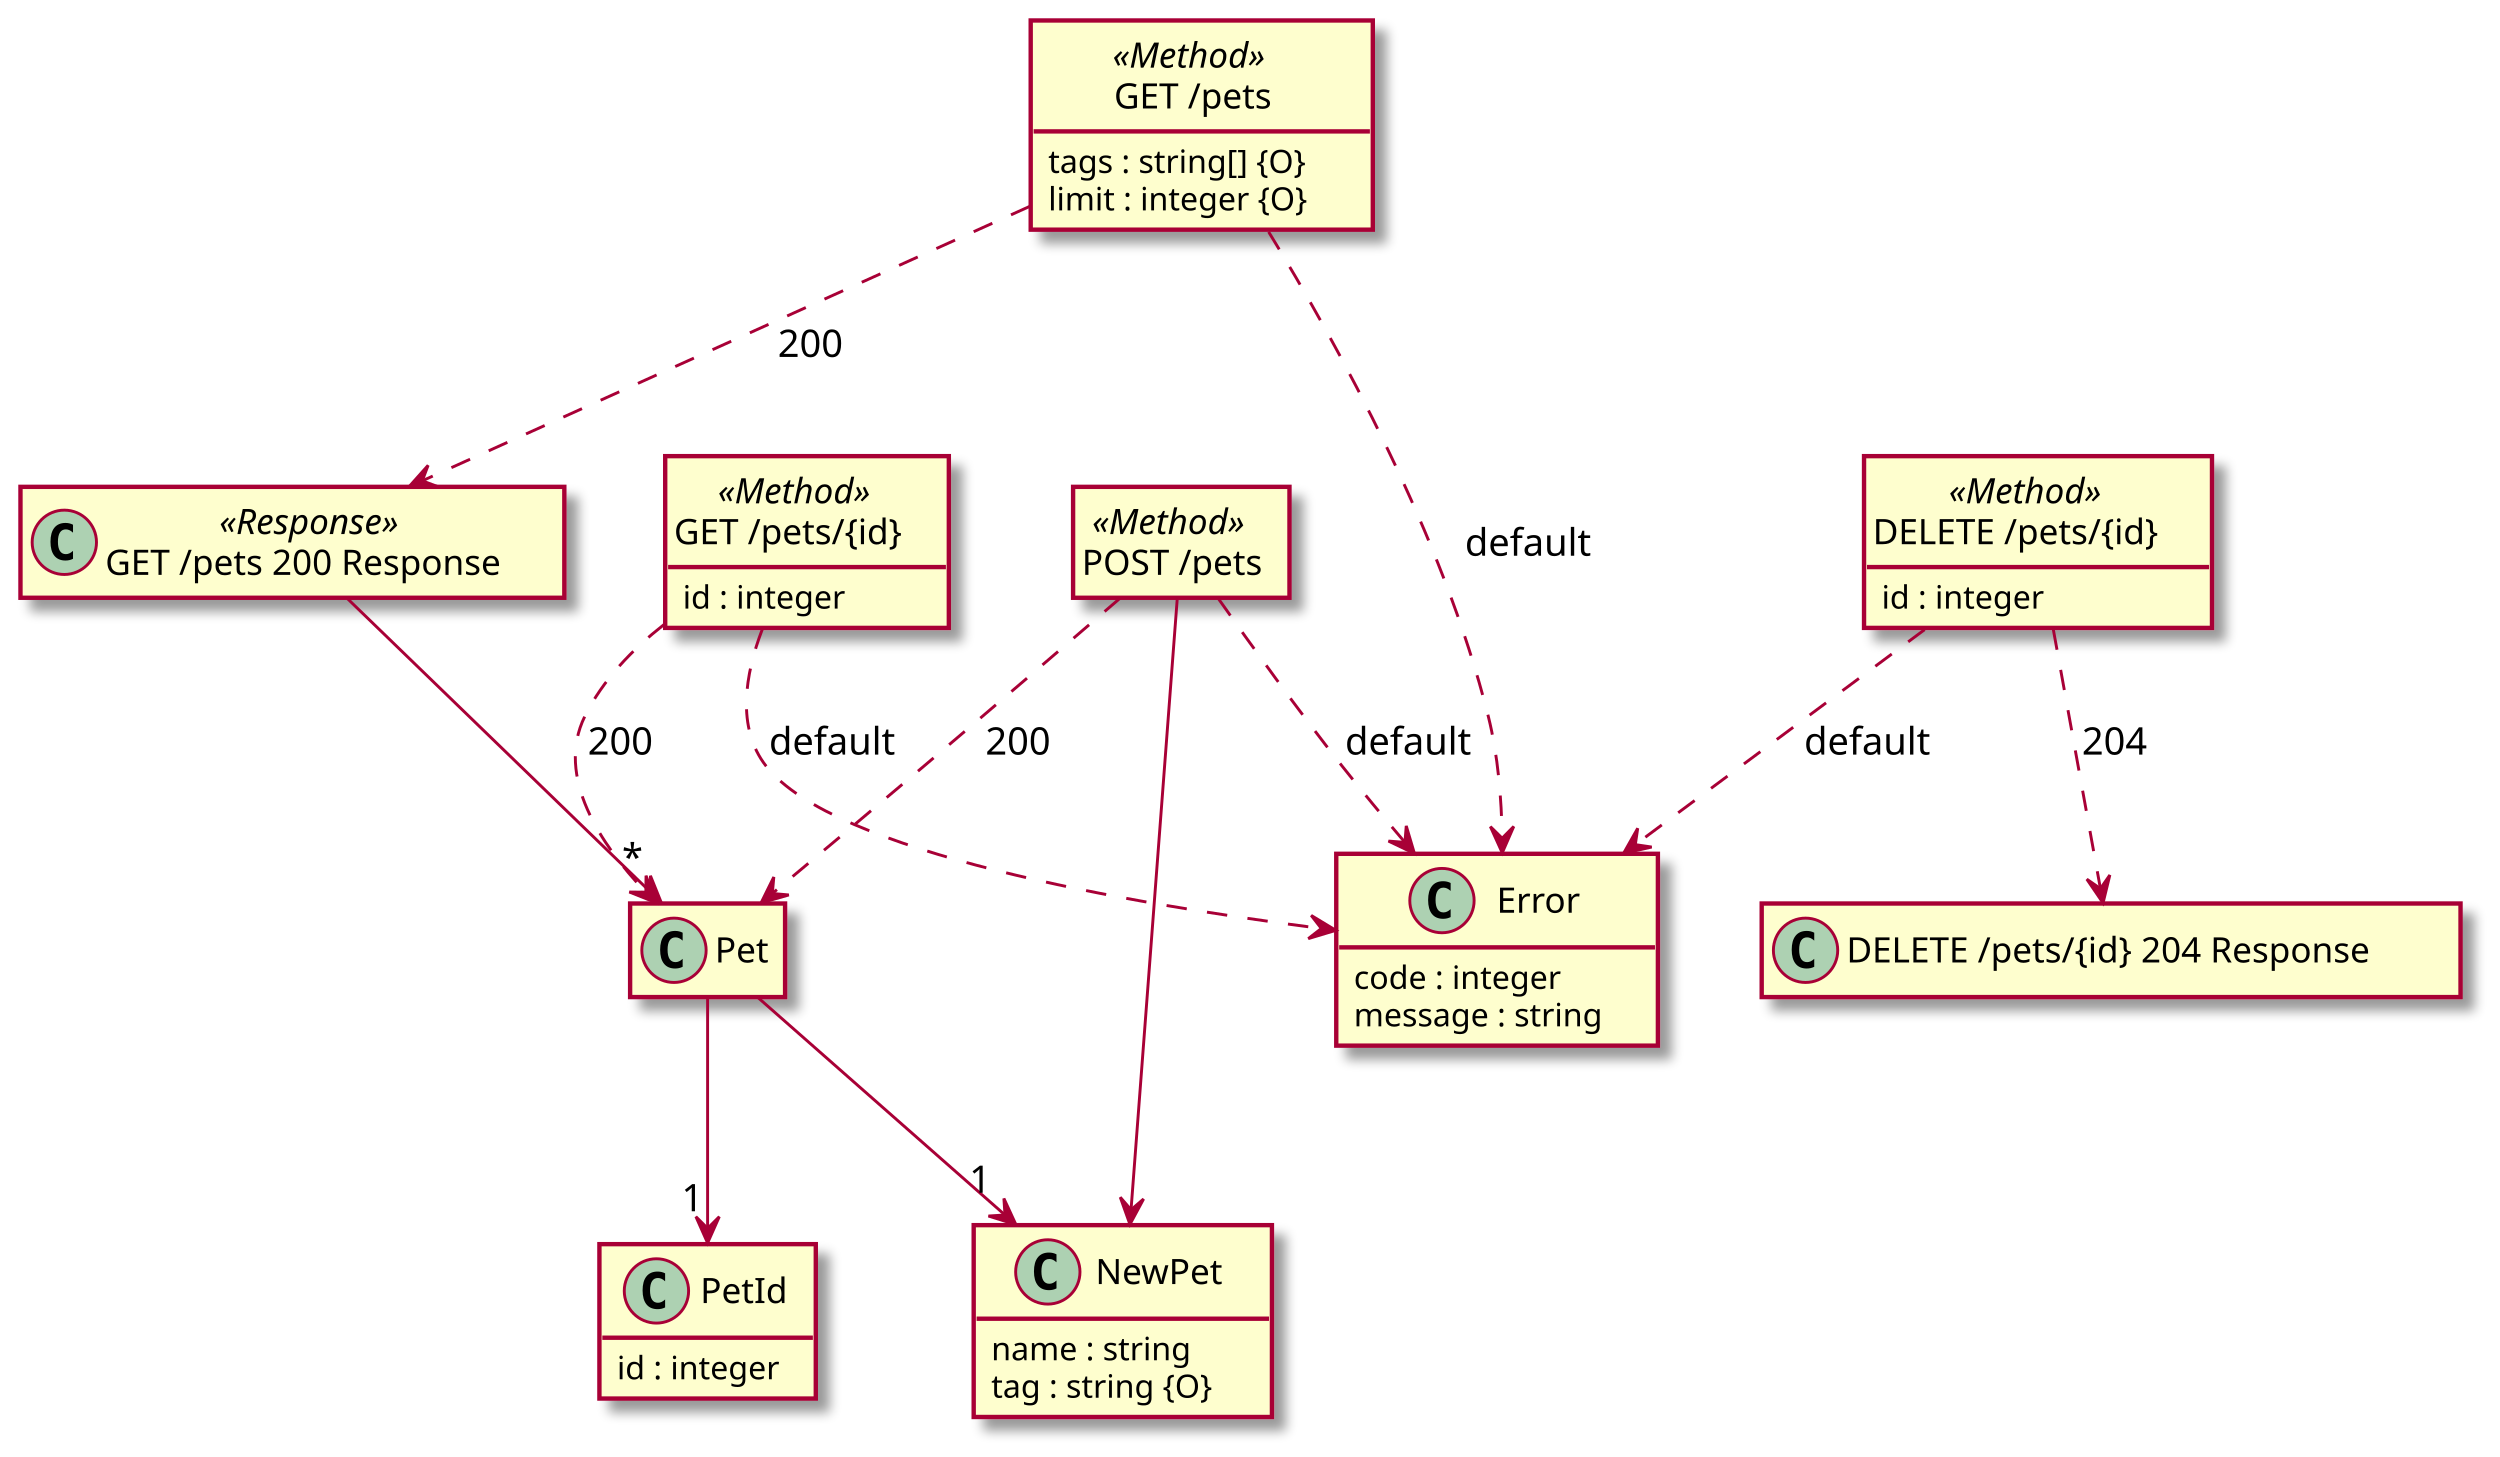
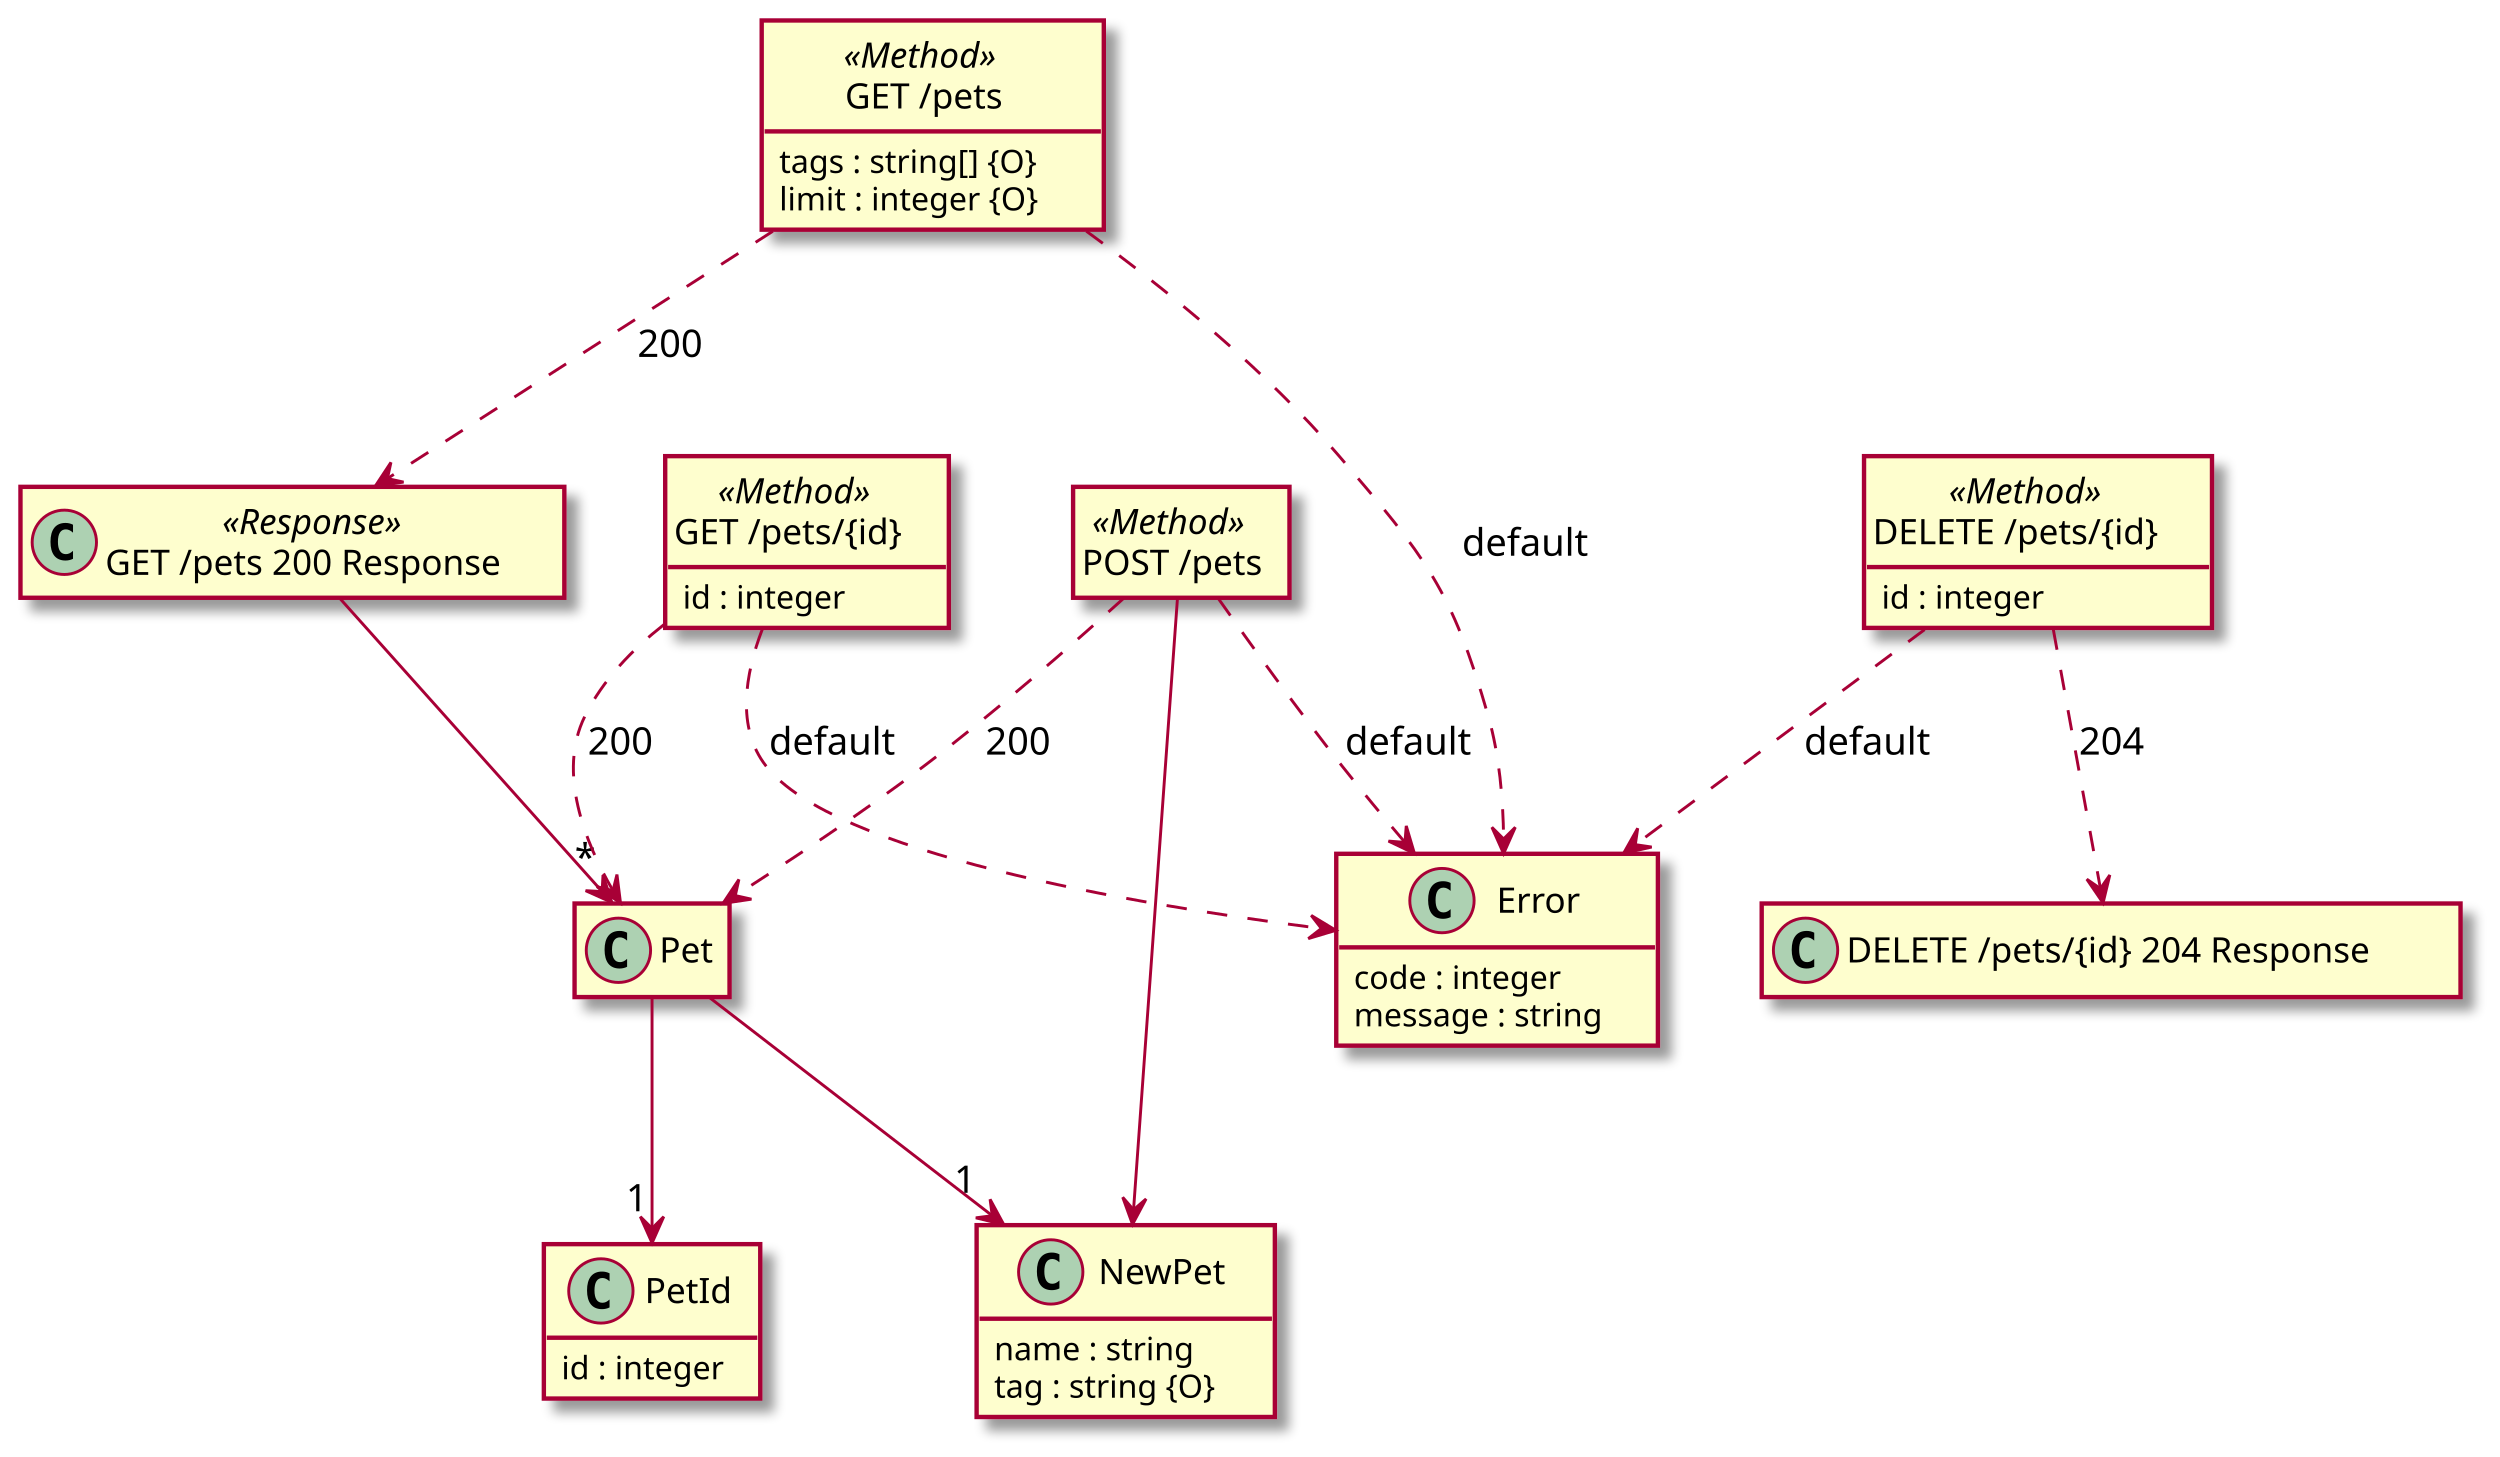
<svg xmlns="http://www.w3.org/2000/svg" contentScriptType="application/ecmascript" contentStyleType="text/css" height="498px" preserveAspectRatio="none" style="width:855px;height:498px;" version="1.1" viewBox="0 0 855 498" width="855px" zoomAndPan="magnify">
  <defs>
    <filter height="300%" id="f48s5w98cav3v" width="300%" x="-1" y="-1">
      <feGaussianBlur result="blurOut" stdDeviation="2.0" />
      <feColorMatrix in="blurOut" result="blurOut2" type="matrix" values="0 0 0 0 0 0 0 0 0 0 0 0 0 0 0 0 0 0 .4 0" />
      <feOffset dx="4.0" dy="4.0" in="blurOut2" result="blurOut3" />
      <feBlend in="SourceGraphic" in2="blurOut3" mode="normal" />
    </filter>
  </defs>
  <g>
-     <rect codeLine="6" fill="#FEFECE" filter="url(#f48s5w98cav3v)" height="32" id="Pet" style="stroke:#A80036;stroke-width:1.5;" width="53" x="215.5" y="309" />
-     <ellipse cx="230.5" cy="325" fill="#ADD1B2" rx="11" ry="11" style="stroke:#A80036;stroke-width:1.0;" />
-     <path d="M233.469,330.641 Q232.891,330.938 232.25,331.086 Q231.609,331.234 230.906,331.234 Q228.406,331.234 227.086,329.586 Q225.766,327.938 225.766,324.812 Q225.766,321.688 227.086,320.031 Q228.406,318.375 230.906,318.375 Q231.609,318.375 232.258,318.531 Q232.906,318.688 233.469,318.984 L233.469,321.703 Q232.844,321.125 232.25,320.852 Q231.656,320.578 231.031,320.578 Q229.688,320.578 229,321.648 Q228.312,322.719 228.312,324.812 Q228.312,326.906 229,327.977 Q229.688,329.047 231.031,329.047 Q231.656,329.047 232.25,328.773 Q232.844,328.5 233.469,327.922 L233.469,330.641 Z " fill="#000000" />
-     <text fill="#000000" font-family="sans-serif" font-size="12" lengthAdjust="spacing" textLength="21" x="244.5" y="329.154">Pet</text>
-     <rect codeLine="17" fill="#FEFECE" filter="url(#f48s5w98cav3v)" height="65.609" id="NewPet" style="stroke:#A80036;stroke-width:1.5;" width="102" x="333" y="419" />
-     <ellipse cx="358.35" cy="435" fill="#ADD1B2" rx="11" ry="11" style="stroke:#A80036;stroke-width:1.0;" />
-     <path d="M361.319,440.641 Q360.741,440.938 360.1,441.086 Q359.459,441.234 358.756,441.234 Q356.256,441.234 354.936,439.586 Q353.616,437.938 353.616,434.812 Q353.616,431.688 354.936,430.031 Q356.256,428.375 358.756,428.375 Q359.459,428.375 360.108,428.531 Q360.756,428.688 361.319,428.984 L361.319,431.703 Q360.694,431.125 360.1,430.852 Q359.506,430.578 358.881,430.578 Q357.538,430.578 356.85,431.648 Q356.163,432.719 356.163,434.812 Q356.163,436.906 356.85,437.977 Q357.538,439.047 358.881,439.047 Q359.506,439.047 360.1,438.773 Q360.694,438.5 361.319,437.922 L361.319,440.641 Z " fill="#000000" />
-     <text fill="#000000" font-family="sans-serif" font-size="12" lengthAdjust="spacing" textLength="47" x="374.65" y="439.154">NewPet</text>
-     <line style="stroke:#A80036;stroke-width:1.5;" x1="334" x2="434" y1="451" y2="451" />
-     <text fill="#000000" font-family="sans-serif" font-size="11" lengthAdjust="spacing" textLength="77" x="339" y="465.21">name : string</text>
-     <text fill="#000000" font-family="sans-serif" font-size="11" lengthAdjust="spacing" textLength="90" x="339" y="478.015">tag : string {O}</text>
-     <rect codeLine="13" fill="#FEFECE" filter="url(#f48s5w98cav3v)" height="52.805" id="PetId" style="stroke:#A80036;stroke-width:1.5;" width="74" x="205" y="425.5" />
-     <ellipse cx="224.5" cy="441.5" fill="#ADD1B2" rx="11" ry="11" style="stroke:#A80036;stroke-width:1.0;" />
-     <path d="M227.469,447.141 Q226.891,447.438 226.25,447.586 Q225.609,447.734 224.906,447.734 Q222.406,447.734 221.086,446.086 Q219.766,444.438 219.766,441.312 Q219.766,438.188 221.086,436.531 Q222.406,434.875 224.906,434.875 Q225.609,434.875 226.258,435.031 Q226.906,435.188 227.469,435.484 L227.469,438.203 Q226.844,437.625 226.25,437.352 Q225.656,437.078 225.031,437.078 Q223.688,437.078 223,438.148 Q222.312,439.219 222.312,441.312 Q222.312,443.406 223,444.477 Q223.688,445.547 225.031,445.547 Q225.656,445.547 226.25,445.273 Q226.844,445 227.469,444.422 L227.469,447.141 Z " fill="#000000" />
-     <text fill="#000000" font-family="sans-serif" font-size="12" lengthAdjust="spacing" textLength="32" x="239.5" y="445.654">PetId</text>
-     <line style="stroke:#A80036;stroke-width:1.5;" x1="206" x2="278" y1="457.5" y2="457.5" />
-     <text fill="#000000" font-family="sans-serif" font-size="11" lengthAdjust="spacing" textLength="62" x="211" y="471.71">id : integer</text>
+     <rect codeLine="6" fill="#FEFECE" filter="url(#f48s5w98cav3v)" height="32" id="Pet" style="stroke:#A80036;stroke-width:1.5;" width="53" x="196.5" y="309" />
+     <ellipse cx="211.5" cy="325" fill="#ADD1B2" rx="11" ry="11" style="stroke:#A80036;stroke-width:1.0;" />
+     <path d="M214.469,330.641 Q213.891,330.938 213.25,331.078 Q212.609,331.234 211.906,331.234 Q209.406,331.234 208.078,329.594 Q206.766,327.938 206.766,324.812 Q206.766,321.688 208.078,320.031 Q209.406,318.375 211.906,318.375 Q212.609,318.375 213.25,318.531 Q213.906,318.688 214.469,318.984 L214.469,321.703 Q213.844,321.125 213.25,320.859 Q212.656,320.578 212.031,320.578 Q210.688,320.578 210,321.656 Q209.312,322.719 209.312,324.812 Q209.312,326.906 210,327.984 Q210.688,329.047 212.031,329.047 Q212.656,329.047 213.25,328.781 Q213.844,328.5 214.469,327.922 L214.469,330.641 Z " fill="#000000" />
+     <text fill="#000000" font-family="sans-serif" font-size="12" lengthAdjust="spacing" textLength="21" x="225.5" y="329.154">Pet</text>
+     <rect codeLine="17" fill="#FEFECE" filter="url(#f48s5w98cav3v)" height="65.609" id="NewPet" style="stroke:#A80036;stroke-width:1.5;" width="102" x="334" y="419" />
+     <ellipse cx="359.35" cy="435" fill="#ADD1B2" rx="11" ry="11" style="stroke:#A80036;stroke-width:1.0;" />
+     <path d="M362.319,440.641 Q361.741,440.938 361.1,441.078 Q360.459,441.234 359.756,441.234 Q357.256,441.234 355.928,439.594 Q354.616,437.938 354.616,434.812 Q354.616,431.688 355.928,430.031 Q357.256,428.375 359.756,428.375 Q360.459,428.375 361.1,428.531 Q361.756,428.688 362.319,428.984 L362.319,431.703 Q361.694,431.125 361.1,430.859 Q360.506,430.578 359.881,430.578 Q358.538,430.578 357.85,431.656 Q357.163,432.719 357.163,434.812 Q357.163,436.906 357.85,437.984 Q358.538,439.047 359.881,439.047 Q360.506,439.047 361.1,438.781 Q361.694,438.5 362.319,437.922 L362.319,440.641 Z " fill="#000000" />
+     <text fill="#000000" font-family="sans-serif" font-size="12" lengthAdjust="spacing" textLength="47" x="375.65" y="439.154">NewPet</text>
+     <line style="stroke:#A80036;stroke-width:1.5;" x1="335" x2="435" y1="451" y2="451" />
+     <text fill="#000000" font-family="sans-serif" font-size="11" lengthAdjust="spacing" textLength="77" x="340" y="465.21">name : string</text>
+     <text fill="#000000" font-family="sans-serif" font-size="11" lengthAdjust="spacing" textLength="90" x="340" y="478.015">tag : string {O}</text>
+     <rect codeLine="13" fill="#FEFECE" filter="url(#f48s5w98cav3v)" height="52.805" id="PetId" style="stroke:#A80036;stroke-width:1.5;" width="74" x="186" y="425.5" />
+     <ellipse cx="205.5" cy="441.5" fill="#ADD1B2" rx="11" ry="11" style="stroke:#A80036;stroke-width:1.0;" />
+     <path d="M208.469,447.141 Q207.891,447.438 207.25,447.578 Q206.609,447.734 205.906,447.734 Q203.406,447.734 202.078,446.094 Q200.766,444.438 200.766,441.312 Q200.766,438.188 202.078,436.531 Q203.406,434.875 205.906,434.875 Q206.609,434.875 207.25,435.031 Q207.906,435.188 208.469,435.484 L208.469,438.203 Q207.844,437.625 207.25,437.359 Q206.656,437.078 206.031,437.078 Q204.688,437.078 204,438.156 Q203.312,439.219 203.312,441.312 Q203.312,443.406 204,444.484 Q204.688,445.547 206.031,445.547 Q206.656,445.547 207.25,445.281 Q207.844,445 208.469,444.422 L208.469,447.141 Z " fill="#000000" />
+     <text fill="#000000" font-family="sans-serif" font-size="12" lengthAdjust="spacing" textLength="32" x="220.5" y="445.654">PetId</text>
+     <line style="stroke:#A80036;stroke-width:1.5;" x1="187" x2="259" y1="457.5" y2="457.5" />
+     <text fill="#000000" font-family="sans-serif" font-size="11" lengthAdjust="spacing" textLength="62" x="192" y="471.71">id : integer</text>
    <rect codeLine="22" fill="#FEFECE" filter="url(#f48s5w98cav3v)" height="65.609" id="Error" style="stroke:#A80036;stroke-width:1.5;" width="110" x="457" y="292" />
    <ellipse cx="493.15" cy="308" fill="#ADD1B2" rx="11" ry="11" style="stroke:#A80036;stroke-width:1.0;" />
-     <path d="M496.119,313.641 Q495.541,313.938 494.9,314.086 Q494.259,314.234 493.556,314.234 Q491.056,314.234 489.736,312.586 Q488.416,310.938 488.416,307.812 Q488.416,304.688 489.736,303.031 Q491.056,301.375 493.556,301.375 Q494.259,301.375 494.908,301.531 Q495.556,301.688 496.119,301.984 L496.119,304.703 Q495.494,304.125 494.9,303.852 Q494.306,303.578 493.681,303.578 Q492.337,303.578 491.65,304.648 Q490.962,305.719 490.962,307.812 Q490.962,309.906 491.65,310.977 Q492.337,312.047 493.681,312.047 Q494.306,312.047 494.9,311.773 Q495.494,311.5 496.119,310.922 L496.119,313.641 Z " fill="#000000" />
+     <path d="M496.119,313.641 Q495.541,313.938 494.9,314.078 Q494.259,314.234 493.556,314.234 Q491.056,314.234 489.728,312.594 Q488.416,310.938 488.416,307.812 Q488.416,304.688 489.728,303.031 Q491.056,301.375 493.556,301.375 Q494.259,301.375 494.9,301.531 Q495.556,301.688 496.119,301.984 L496.119,304.703 Q495.494,304.125 494.9,303.859 Q494.306,303.578 493.681,303.578 Q492.337,303.578 491.65,304.656 Q490.962,305.719 490.962,307.812 Q490.962,309.906 491.65,310.984 Q492.337,312.047 493.681,312.047 Q494.306,312.047 494.9,311.781 Q495.494,311.5 496.119,310.922 L496.119,313.641 Z " fill="#000000" />
    <text fill="#000000" font-family="sans-serif" font-size="12" lengthAdjust="spacing" textLength="31" x="511.85" y="312.154">Error</text>
    <line style="stroke:#A80036;stroke-width:1.5;" x1="458" x2="566" y1="324" y2="324" />
    <text fill="#000000" font-family="sans-serif" font-size="11" lengthAdjust="spacing" textLength="79" x="463" y="338.21">code : integer</text>
    <text fill="#000000" font-family="sans-serif" font-size="11" lengthAdjust="spacing" textLength="98" x="463" y="351.015">message : string</text>
-     <rect codeLine="27" fill="#FEFECE" filter="url(#f48s5w98cav3v)" height="71.547" id="GET /pets" style="stroke:#A80036;stroke-width:1.5;" width="117" x="352.5" y="7" />
-     <text fill="#000000" font-family="sans-serif" font-size="12" font-style="italic" lengthAdjust="spacing" textLength="61" x="380.5" y="23.139">«Method»</text>
-     <text fill="#000000" font-family="sans-serif" font-size="12" lengthAdjust="spacing" textLength="60" x="381" y="37.107">GET /pets</text>
-     <line style="stroke:#A80036;stroke-width:1.5;" x1="353.5" x2="468.5" y1="44.938" y2="44.938" />
-     <text fill="#000000" font-family="sans-serif" font-size="11" lengthAdjust="spacing" textLength="105" x="358.5" y="59.148">tags : string[] {O}</text>
-     <text fill="#000000" font-family="sans-serif" font-size="11" lengthAdjust="spacing" textLength="103" x="358.5" y="71.953">limit : integer {O}</text>
+     <rect codeLine="27" fill="#FEFECE" filter="url(#f48s5w98cav3v)" height="71.547" id="GET /pets" style="stroke:#A80036;stroke-width:1.5;" width="117" x="260.5" y="7" />
+     <text fill="#000000" font-family="sans-serif" font-size="12" font-style="italic" lengthAdjust="spacing" textLength="61" x="288.5" y="23.139">«Method»</text>
+     <text fill="#000000" font-family="sans-serif" font-size="12" lengthAdjust="spacing" textLength="60" x="289" y="37.107">GET /pets</text>
+     <line style="stroke:#A80036;stroke-width:1.5;" x1="261.5" x2="376.5" y1="44.938" y2="44.938" />
+     <text fill="#000000" font-family="sans-serif" font-size="11" lengthAdjust="spacing" textLength="105" x="266.5" y="59.148">tags : string[] {O}</text>
+     <text fill="#000000" font-family="sans-serif" font-size="11" lengthAdjust="spacing" textLength="103" x="266.5" y="71.953">limit : integer {O}</text>
    <rect codeLine="32" fill="#FEFECE" filter="url(#f48s5w98cav3v)" height="37.938" id="GET /pets 200 Response" style="stroke:#A80036;stroke-width:1.5;" width="186" x="7" y="166.5" />
    <ellipse cx="22" cy="185.469" fill="#ADD1B2" rx="11" ry="11" style="stroke:#A80036;stroke-width:1.0;" />
-     <path d="M24.969,191.109 Q24.391,191.406 23.75,191.555 Q23.109,191.703 22.406,191.703 Q19.906,191.703 18.586,190.055 Q17.266,188.406 17.266,185.281 Q17.266,182.156 18.586,180.5 Q19.906,178.844 22.406,178.844 Q23.109,178.844 23.758,179 Q24.406,179.156 24.969,179.453 L24.969,182.172 Q24.344,181.594 23.75,181.32 Q23.156,181.047 22.531,181.047 Q21.188,181.047 20.5,182.117 Q19.812,183.188 19.812,185.281 Q19.812,187.375 20.5,188.445 Q21.188,189.516 22.531,189.516 Q23.156,189.516 23.75,189.242 Q24.344,188.969 24.969,188.391 L24.969,191.109 Z " fill="#000000" />
-     <text fill="#000000" font-family="sans-serif" font-size="12" font-style="italic" lengthAdjust="spacing" textLength="76" x="75" y="182.639">«Response»</text>
+     <path d="M24.969,191.109 Q24.391,191.406 23.75,191.547 Q23.109,191.703 22.406,191.703 Q19.906,191.703 18.578,190.062 Q17.266,188.406 17.266,185.281 Q17.266,182.156 18.578,180.5 Q19.906,178.844 22.406,178.844 Q23.109,178.844 23.75,179 Q24.406,179.156 24.969,179.453 L24.969,182.172 Q24.344,181.594 23.75,181.328 Q23.156,181.047 22.531,181.047 Q21.188,181.047 20.5,182.125 Q19.812,183.188 19.812,185.281 Q19.812,187.375 20.5,188.453 Q21.188,189.516 22.531,189.516 Q23.156,189.516 23.75,189.25 Q24.344,188.969 24.969,188.391 L24.969,191.109 Z " fill="#000000" />
+     <text fill="#000000" font-family="sans-serif" font-size="12" font-style="italic" lengthAdjust="spacing" textLength="74" x="76" y="182.639">«Response»</text>
    <text fill="#000000" font-family="sans-serif" font-size="12" lengthAdjust="spacing" textLength="154" x="36" y="196.607">GET /pets 200 Response</text>
    <rect codeLine="41" fill="#FEFECE" filter="url(#f48s5w98cav3v)" height="37.938" id="POST /pets" style="stroke:#A80036;stroke-width:1.5;" width="74" x="367" y="166.5" />
    <text fill="#000000" font-family="sans-serif" font-size="12" font-style="italic" lengthAdjust="spacing" textLength="61" x="373.5" y="182.639">«Method»</text>
    <text fill="#000000" font-family="sans-serif" font-size="12" lengthAdjust="spacing" textLength="68" x="370" y="196.607">POST /pets</text>
    <rect codeLine="50" fill="#FEFECE" filter="url(#f48s5w98cav3v)" height="58.742" id="GET /pets/{id}" style="stroke:#A80036;stroke-width:1.5;" width="97" x="227.5" y="156" />
    <text fill="#000000" font-family="sans-serif" font-size="12" font-style="italic" lengthAdjust="spacing" textLength="61" x="245.5" y="172.139">«Method»</text>
    <text fill="#000000" font-family="sans-serif" font-size="12" lengthAdjust="spacing" textLength="91" x="230.5" y="186.107">GET /pets/{id}</text>
    <line style="stroke:#A80036;stroke-width:1.5;" x1="228.5" x2="323.5" y1="193.938" y2="193.938" />
    <text fill="#000000" font-family="sans-serif" font-size="11" lengthAdjust="spacing" textLength="62" x="233.5" y="208.148">id : integer</text>
    <rect codeLine="58" fill="#FEFECE" filter="url(#f48s5w98cav3v)" height="58.742" id="DELETE /pets/{id}" style="stroke:#A80036;stroke-width:1.5;" width="119" x="637.5" y="156" />
    <text fill="#000000" font-family="sans-serif" font-size="12" font-style="italic" lengthAdjust="spacing" textLength="61" x="666.5" y="172.139">«Method»</text>
    <text fill="#000000" font-family="sans-serif" font-size="12" lengthAdjust="spacing" textLength="113" x="640.5" y="186.107">DELETE /pets/{id}</text>
    <line style="stroke:#A80036;stroke-width:1.5;" x1="638.5" x2="755.5" y1="193.938" y2="193.938" />
    <text fill="#000000" font-family="sans-serif" font-size="11" lengthAdjust="spacing" textLength="62" x="643.5" y="208.148">id : integer</text>
    <rect codeLine="61" fill="#FEFECE" filter="url(#f48s5w98cav3v)" height="32" id="DELETE /pets/{id} 204 Response" style="stroke:#A80036;stroke-width:1.5;" width="239" x="602.5" y="309" />
    <ellipse cx="617.5" cy="325" fill="#ADD1B2" rx="11" ry="11" style="stroke:#A80036;stroke-width:1.0;" />
-     <path d="M620.469,330.641 Q619.891,330.938 619.25,331.086 Q618.609,331.234 617.906,331.234 Q615.406,331.234 614.086,329.586 Q612.766,327.938 612.766,324.812 Q612.766,321.688 614.086,320.031 Q615.406,318.375 617.906,318.375 Q618.609,318.375 619.258,318.531 Q619.906,318.688 620.469,318.984 L620.469,321.703 Q619.844,321.125 619.25,320.852 Q618.656,320.578 618.031,320.578 Q616.688,320.578 616,321.648 Q615.312,322.719 615.312,324.812 Q615.312,326.906 616,327.977 Q616.688,329.047 618.031,329.047 Q618.656,329.047 619.25,328.773 Q619.844,328.5 620.469,327.922 L620.469,330.641 Z " fill="#000000" />
+     <path d="M620.469,330.641 Q619.891,330.938 619.25,331.078 Q618.609,331.234 617.906,331.234 Q615.406,331.234 614.078,329.594 Q612.766,327.938 612.766,324.812 Q612.766,321.688 614.078,320.031 Q615.406,318.375 617.906,318.375 Q618.609,318.375 619.25,318.531 Q619.906,318.688 620.469,318.984 L620.469,321.703 Q619.844,321.125 619.25,320.859 Q618.656,320.578 618.031,320.578 Q616.688,320.578 616,321.656 Q615.312,322.719 615.312,324.812 Q615.312,326.906 616,327.984 Q616.688,329.047 618.031,329.047 Q618.656,329.047 619.25,328.781 Q619.844,328.5 620.469,327.922 L620.469,330.641 Z " fill="#000000" />
    <text fill="#000000" font-family="sans-serif" font-size="12" lengthAdjust="spacing" textLength="207" x="631.5" y="329.154">DELETE /pets/{id} 204 Response</text>
-     <path codeLine="9" d="M259.129,341.078 C279.869,359.336 315.489,390.691 343.39,415.252 " fill="none" id="Pet-to-NewPet" style="stroke:#A80036;stroke-width:1.0;" />
-     <polygon fill="#A80036" points="347.448,418.824,343.334,409.875,343.695,415.521,338.049,415.881,347.448,418.824" style="stroke:#A80036;stroke-width:1.0;" />
-     <text fill="#000000" font-family="sans-serif" font-size="13" lengthAdjust="spacing" textLength="8" x="331.464" y="407.934">1</text>
-     <path codeLine="11" d="M242,341.327 C242,360.804 242,394.891 242,419.908 " fill="none" id="Pet-to-PetId" style="stroke:#A80036;stroke-width:1.0;" />
-     <polygon fill="#A80036" points="242,425.1,246,416.1,242,420.1,238,416.1,242,425.1" style="stroke:#A80036;stroke-width:1.0;" />
-     <text fill="#000000" font-family="sans-serif" font-size="13" lengthAdjust="spacing" textLength="8" x="233.075" y="414.25">1</text>
-     <path codeLine="35" d="M118.857,204.759 C145.75,230.8 194.887,278.38 222.259,304.884 " fill="none" id="GET /pets 200 Response-to-Pet" style="stroke:#A80036;stroke-width:1.0;" />
-     <polygon fill="#A80036" points="226.134,308.637,222.45,299.503,222.542,305.159,216.886,305.25,226.134,308.637" style="stroke:#A80036;stroke-width:1.0;" />
-     <text fill="#000000" font-family="sans-serif" font-size="13" lengthAdjust="spacing" textLength="7" x="212.719" y="297.821">*</text>
-     <path codeLine="37" d="M352.138,70.592 C291.796,97.852 199.29,139.644 144.698,164.307 " fill="none" id="GET /pets-to-GET /pets 200 Response" style="stroke:#A80036;stroke-width:1.0;stroke-dasharray:7.0,7.0;" />
-     <polygon fill="#A80036" points="139.861,166.492,149.71,166.431,144.417,164.433,146.415,159.141,139.861,166.492" style="stroke:#A80036;stroke-width:1.0;" />
-     <text fill="#000000" font-family="sans-serif" font-size="13" lengthAdjust="spacing" textLength="24" x="266" y="122.067">200</text>
-     <path codeLine="39" d="M433.87,79.292 C457.645,118.123 493.507,183.245 509,245 C512.332,258.28 513.522,273.207 513.735,286.48 " fill="none" id="GET /pets-to-Error" style="stroke:#A80036;stroke-width:1.0;stroke-dasharray:7.0,7.0;" />
-     <polygon fill="#A80036" points="513.77,291.67,517.708,282.643,513.736,286.67,509.708,282.698,513.77,291.67" style="stroke:#A80036;stroke-width:1.0;" />
-     <text fill="#000000" font-family="sans-serif" font-size="13" lengthAdjust="spacing" textLength="44" x="501" y="190.067">default</text>
-     <path codeLine="44" d="M383.078,204.57 C365.285,219.908 339.031,242.473 316,262 C298.706,276.663 279.025,293.142 264.309,305.424 " fill="none" id="POST /pets-to-Pet" style="stroke:#A80036;stroke-width:1.0;stroke-dasharray:7.0,7.0;" />
-     <polygon fill="#A80036" points="260.296,308.772,269.769,306.077,264.135,305.569,264.644,299.935,260.296,308.772" style="stroke:#A80036;stroke-width:1.0;" />
+     <path codeLine="9" d="M242.54,341.08 C266.3,359.41 307.17,390.95 339.06,415.55 " fill="none" id="Pet-to-NewPet" style="stroke:#A80036;stroke-width:1.0;" />
+     <polygon fill="#A80036" points="343.3,418.82,338.608,410.161,339.338,415.77,333.728,416.5,343.3,418.82" style="stroke:#A80036;stroke-width:1.0;" />
+     <text fill="#000000" font-family="sans-serif" font-size="13" lengthAdjust="spacing" textLength="8" x="326.303" y="407.93">1</text>
+     <path codeLine="11" d="M223,341.33 C223,360.8 223,394.89 223,419.91 " fill="none" id="Pet-to-PetId" style="stroke:#A80036;stroke-width:1.0;" />
+     <polygon fill="#A80036" points="223,425.1,227,416.1,223,420.1,219,416.1,223,425.1" style="stroke:#A80036;stroke-width:1.0;" />
+     <text fill="#000000" font-family="sans-serif" font-size="13" lengthAdjust="spacing" textLength="8" x="214.075" y="414.25">1</text>
+     <path codeLine="35" d="M116.33,204.76 C139.63,230.8 182.19,278.38 205.9,304.88 " fill="none" id="GET /pets 200 Response-to-Pet" style="stroke:#A80036;stroke-width:1.0;" />
+     <polygon fill="#A80036" points="209.26,308.64,206.23,299.269,205.922,304.917,200.274,304.609,209.26,308.64" style="stroke:#A80036;stroke-width:1.0;" />
+     <text fill="#000000" font-family="sans-serif" font-size="13" lengthAdjust="spacing" textLength="7" x="196.549" y="297.825">*</text>
+     <path codeLine="37" d="M264.3,79.09 C222.96,105.62 167.57,141.15 132.83,163.44 " fill="none" id="GET /pets-to-GET /pets 200 Response" style="stroke:#A80036;stroke-width:1.0;stroke-dasharray:7.0,7.0;" />
+     <polygon fill="#A80036" points="128.28,166.36,138.016,164.873,132.49,163.663,133.7,158.137,128.28,166.36" style="stroke:#A80036;stroke-width:1.0;" />
+     <text fill="#000000" font-family="sans-serif" font-size="13" lengthAdjust="spacing" textLength="24" x="218" y="122.067">200</text>
+     <path codeLine="39" d="M371.52,79.06 C399.39,99.36 432.95,126.65 458,156 C487.59,190.68 496.44,201.18 509,245 C512.81,258.28 514.08,273.33 514.23,286.7 " fill="none" id="GET /pets-to-Error" style="stroke:#A80036;stroke-width:1.0;stroke-dasharray:7.0,7.0;" />
+     <polygon fill="#A80036" points="514.23,291.93,518.23,282.93,514.23,286.93,510.23,282.93,514.23,291.93" style="stroke:#A80036;stroke-width:1.0;" />
+     <text fill="#000000" font-family="sans-serif" font-size="13" lengthAdjust="spacing" textLength="44" x="500" y="190.067">default</text>
+     <path codeLine="44" d="M384.3,204.61 C366.84,220.37 340.39,243.52 316,262 C295.19,277.78 270.55,294.1 251.87,306.04 " fill="none" id="POST /pets-to-Pet" style="stroke:#A80036;stroke-width:1.0;stroke-dasharray:7.0,7.0;" />
+     <polygon fill="#A80036" points="247.25,308.97,256.992,307.521,251.471,306.289,252.703,300.768,247.25,308.97" style="stroke:#A80036;stroke-width:1.0;" />
    <text fill="#000000" font-family="sans-serif" font-size="13" lengthAdjust="spacing" textLength="24" x="337" y="258.067">200</text>
-     <path codeLine="46" d="M416.726,204.794 C427.633,220.27 443.924,242.91 459,262 C465.712,270.5 473.145,279.455 480.268,287.835 " fill="none" id="POST /pets-to-Error" style="stroke:#A80036;stroke-width:1.0;stroke-dasharray:7.0,7.0;" />
-     <polygon fill="#A80036" points="483.735,291.898,480.937,282.455,480.49,288.094,474.851,287.647,483.735,291.898" style="stroke:#A80036;stroke-width:1.0;" />
+     <path codeLine="46" d="M416.73,204.79 C427.63,220.27 443.92,242.91 459,262 C465.71,270.5 473.14,279.46 480.27,287.83 " fill="none" id="POST /pets-to-Error" style="stroke:#A80036;stroke-width:1.0;stroke-dasharray:7.0,7.0;" />
+     <polygon fill="#A80036" points="483.74,291.9,480.94,282.457,480.494,288.097,474.855,287.651,483.74,291.9" style="stroke:#A80036;stroke-width:1.0;" />
    <text fill="#000000" font-family="sans-serif" font-size="13" lengthAdjust="spacing" textLength="44" x="460" y="258.067">default</text>
-     <path codeLine="48" d="M402.625,204.68 C399.379,247.619 391.181,356.028 386.824,413.651 " fill="none" id="POST /pets-to-NewPet" style="stroke:#A80036;stroke-width:1.0;" />
-     <polygon fill="#A80036" points="386.44,418.726,391.108,410.054,386.817,413.74,383.13,409.45,386.44,418.726" style="stroke:#A80036;stroke-width:1.0;" />
-     <path codeLine="54" d="M227.148,213.552 C216.238,222.092 206.103,232.601 200,245 C189.819,265.685 205.561,288.939 220.589,304.831 " fill="none" id="GET /pets/{id}-to-Pet" style="stroke:#A80036;stroke-width:1.0;stroke-dasharray:7.0,7.0;" />
-     <polygon fill="#A80036" points="224.379,308.707,220.946,299.476,220.883,305.132,215.226,305.07,224.379,308.707" style="stroke:#A80036;stroke-width:1.0;" />
+     <path codeLine="48" d="M402.69,204.68 C399.61,247.62 391.82,356.03 387.68,413.65 " fill="none" id="POST /pets-to-NewPet" style="stroke:#A80036;stroke-width:1.0;" />
+     <polygon fill="#A80036" points="387.32,418.73,391.953,410.039,387.677,413.743,383.973,409.467,387.32,418.73" style="stroke:#A80036;stroke-width:1.0;" />
+     <path codeLine="54" d="M227.15,213.55 C216.24,222.09 206.1,232.6 200,245 C190.54,264.21 200.05,288.01 209.55,304.44 " fill="none" id="GET /pets/{id}-to-Pet" style="stroke:#A80036;stroke-width:1.0;stroke-dasharray:7.0,7.0;" />
+     <polygon fill="#A80036" points="212.22,308.87,210.996,299.098,209.637,304.589,204.146,303.23,212.22,308.87" style="stroke:#A80036;stroke-width:1.0;" />
    <text fill="#000000" font-family="sans-serif" font-size="13" lengthAdjust="spacing" textLength="24" x="201" y="258.067">200</text>
-     <path codeLine="56" d="M260.688,215.266 C254.83,230.567 251.732,248.875 262,262 C285.127,291.564 385.43,309.015 451.745,317.527 " fill="none" id="GET /pets/{id}-to-Error" style="stroke:#A80036;stroke-width:1.0;stroke-dasharray:7.0,7.0;" />
-     <polygon fill="#A80036" points="456.856,318.174,448.43,313.074,451.896,317.545,447.425,321.011,456.856,318.174" style="stroke:#A80036;stroke-width:1.0;" />
+     <path codeLine="56" d="M260.69,215.27 C254.83,230.57 251.73,248.88 262,262 C285.13,291.56 385.43,309.02 451.74,317.53 " fill="none" id="GET /pets/{id}-to-Error" style="stroke:#A80036;stroke-width:1.0;stroke-dasharray:7.0,7.0;" />
+     <polygon fill="#A80036" points="456.86,318.17,448.435,313.07,451.9,317.541,447.428,321.006,456.86,318.17" style="stroke:#A80036;stroke-width:1.0;" />
    <text fill="#000000" font-family="sans-serif" font-size="13" lengthAdjust="spacing" textLength="44" x="263" y="258.067">default</text>
-     <path codeLine="63" d="M702.241,215.325 C707.059,241.827 714.081,280.444 718.327,303.798 " fill="none" id="DELETE /pets/{id}-to-DELETE /pets/{id} 204 Response" style="stroke:#A80036;stroke-width:1.0;stroke-dasharray:7.0,7.0;" />
-     <polygon fill="#A80036" points="719.24,308.823,721.566,299.253,718.346,303.904,713.695,300.683,719.24,308.823" style="stroke:#A80036;stroke-width:1.0;" />
-     <text fill="#000000" font-family="sans-serif" font-size="13" lengthAdjust="spacing" textLength="24" x="712" y="258.067">204</text>
-     <path codeLine="65" d="M658.218,215.325 C629.42,236.728 589.992,266.033 559.336,288.818 " fill="none" id="DELETE /pets/{id}-to-Error" style="stroke:#A80036;stroke-width:1.0;stroke-dasharray:7.0,7.0;" />
-     <polygon fill="#A80036" points="555.261,291.846,564.87,289.687,559.274,288.863,560.098,283.267,555.261,291.846" style="stroke:#A80036;stroke-width:1.0;" />
+     <path codeLine="63" d="M702.24,215.32 C707.06,241.83 714.08,280.44 718.33,303.8 " fill="none" id="DELETE /pets/{id}-to-DELETE /pets/{id} 204 Response" style="stroke:#A80036;stroke-width:1.0;stroke-dasharray:7.0,7.0;" />
+     <polygon fill="#A80036" points="719.24,308.82,721.558,299.248,718.342,303.901,713.688,300.685,719.24,308.82" style="stroke:#A80036;stroke-width:1.0;" />
+     <text fill="#000000" font-family="sans-serif" font-size="13" lengthAdjust="spacing" textLength="24" x="711" y="258.067">204</text>
+     <path codeLine="65" d="M658.22,215.32 C629.42,236.73 589.99,266.03 559.34,288.82 " fill="none" id="DELETE /pets/{id}-to-Error" style="stroke:#A80036;stroke-width:1.0;stroke-dasharray:7.0,7.0;" />
+     <polygon fill="#A80036" points="555.26,291.85,564.869,289.688,559.272,288.866,560.094,283.269,555.26,291.85" style="stroke:#A80036;stroke-width:1.0;" />
    <text fill="#000000" font-family="sans-serif" font-size="13" lengthAdjust="spacing" textLength="44" x="617" y="258.067">default</text>
  </g>
</svg>
